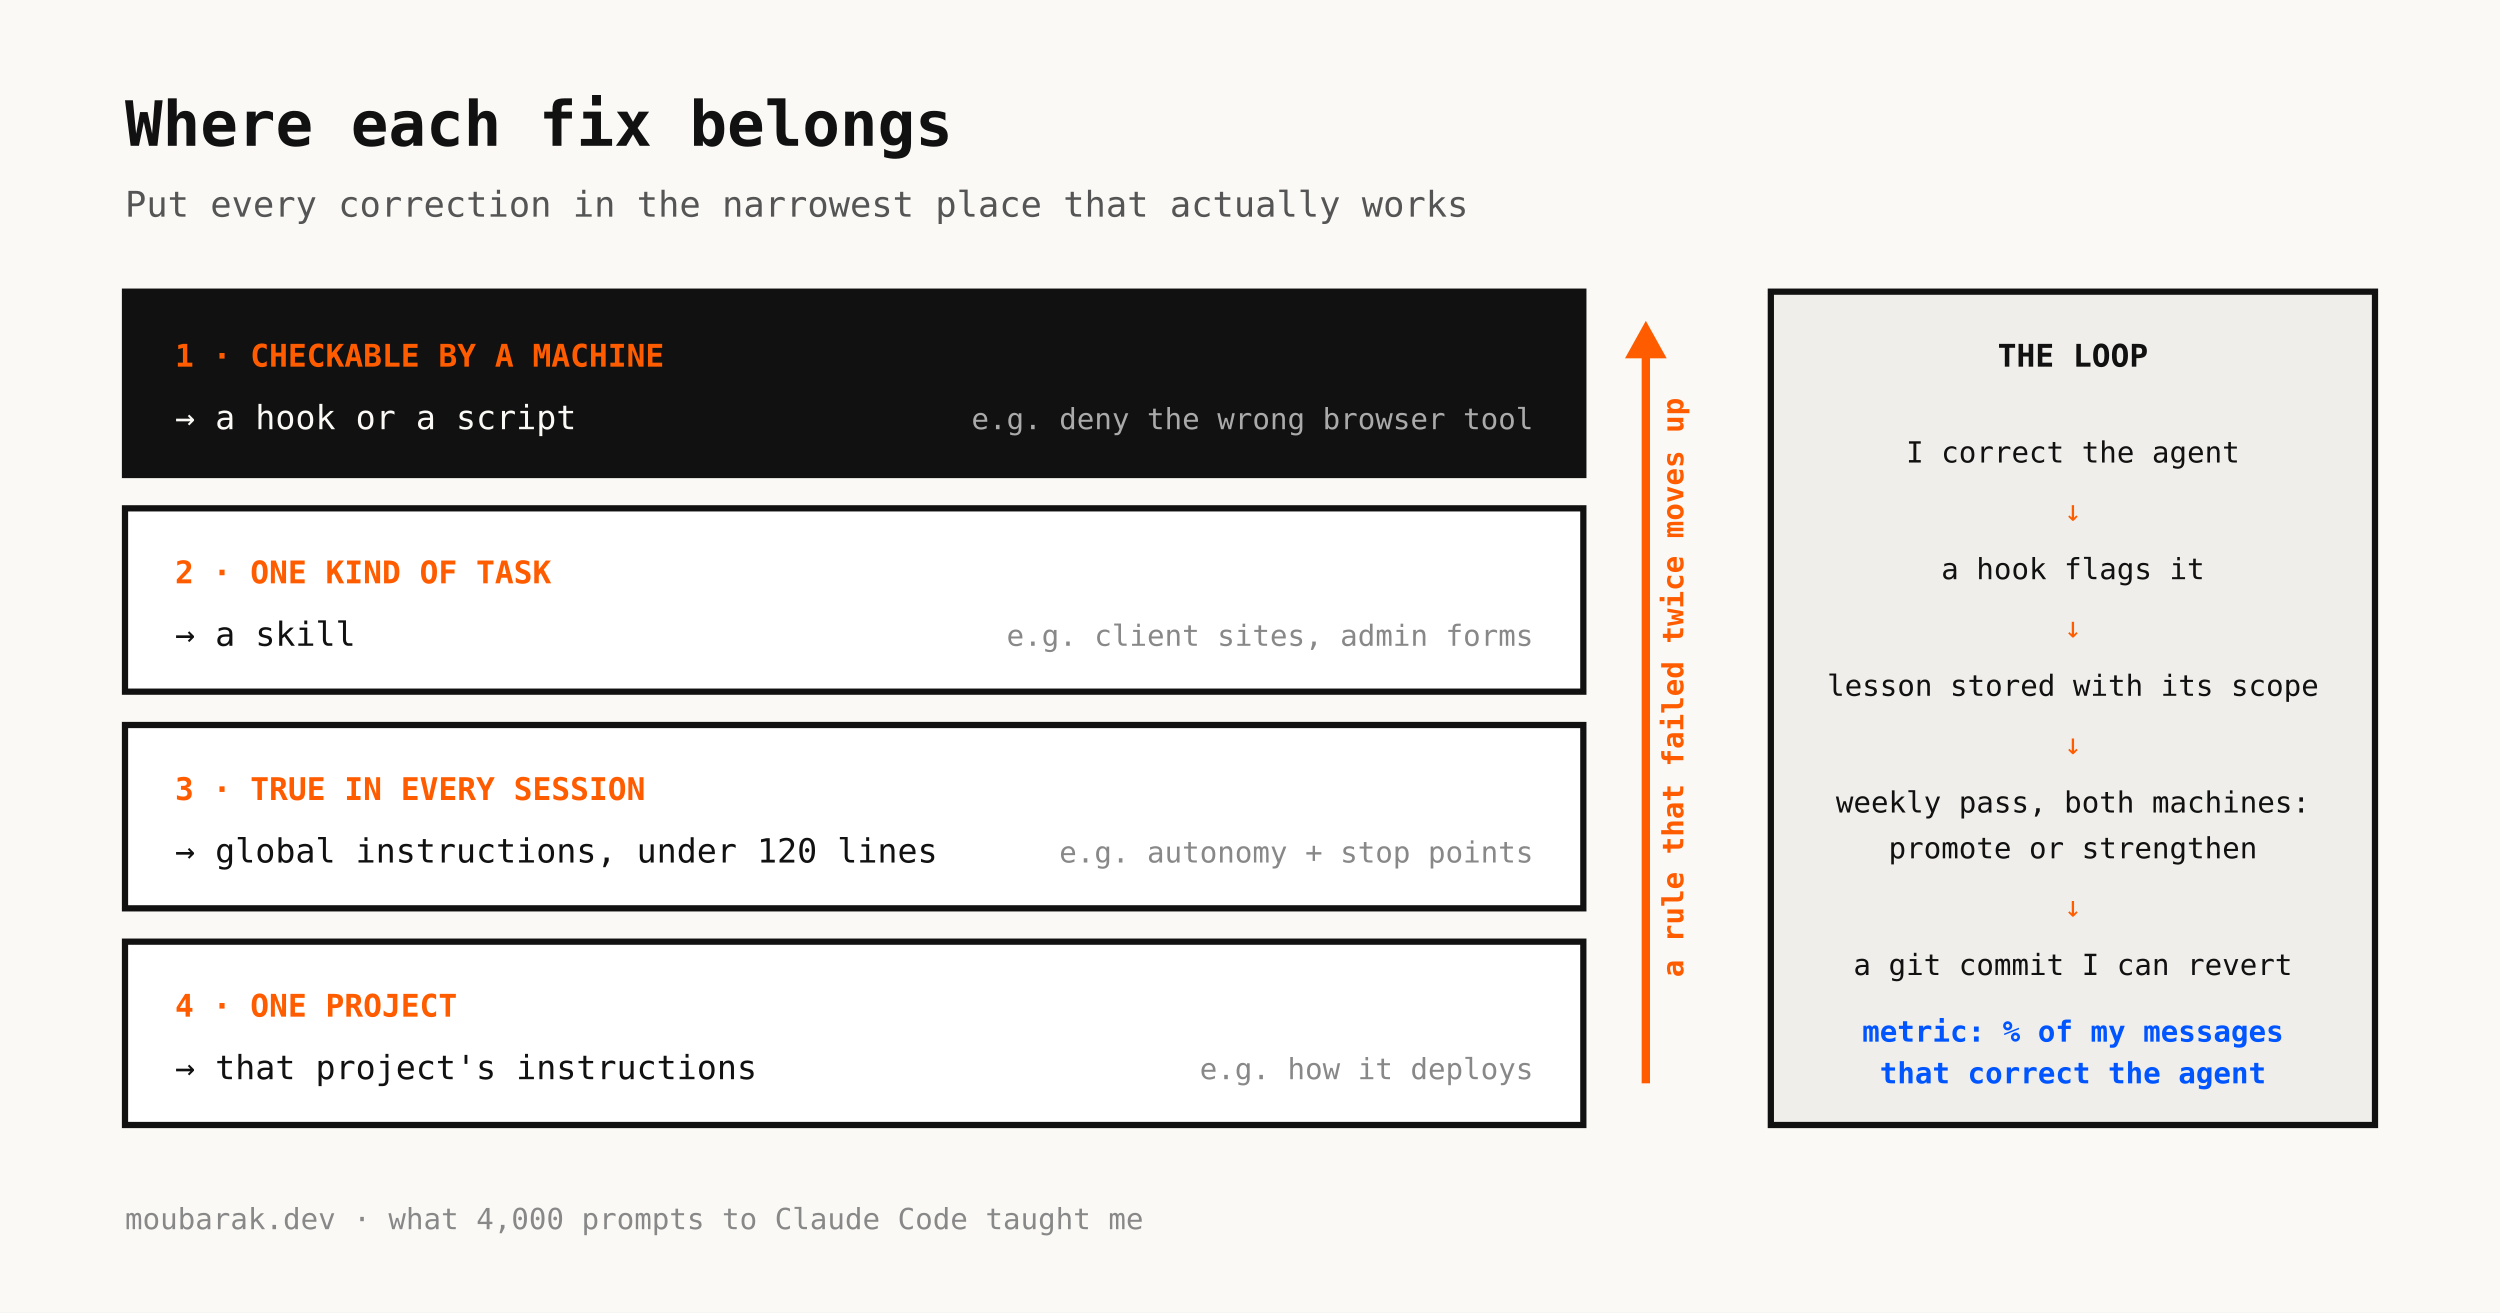
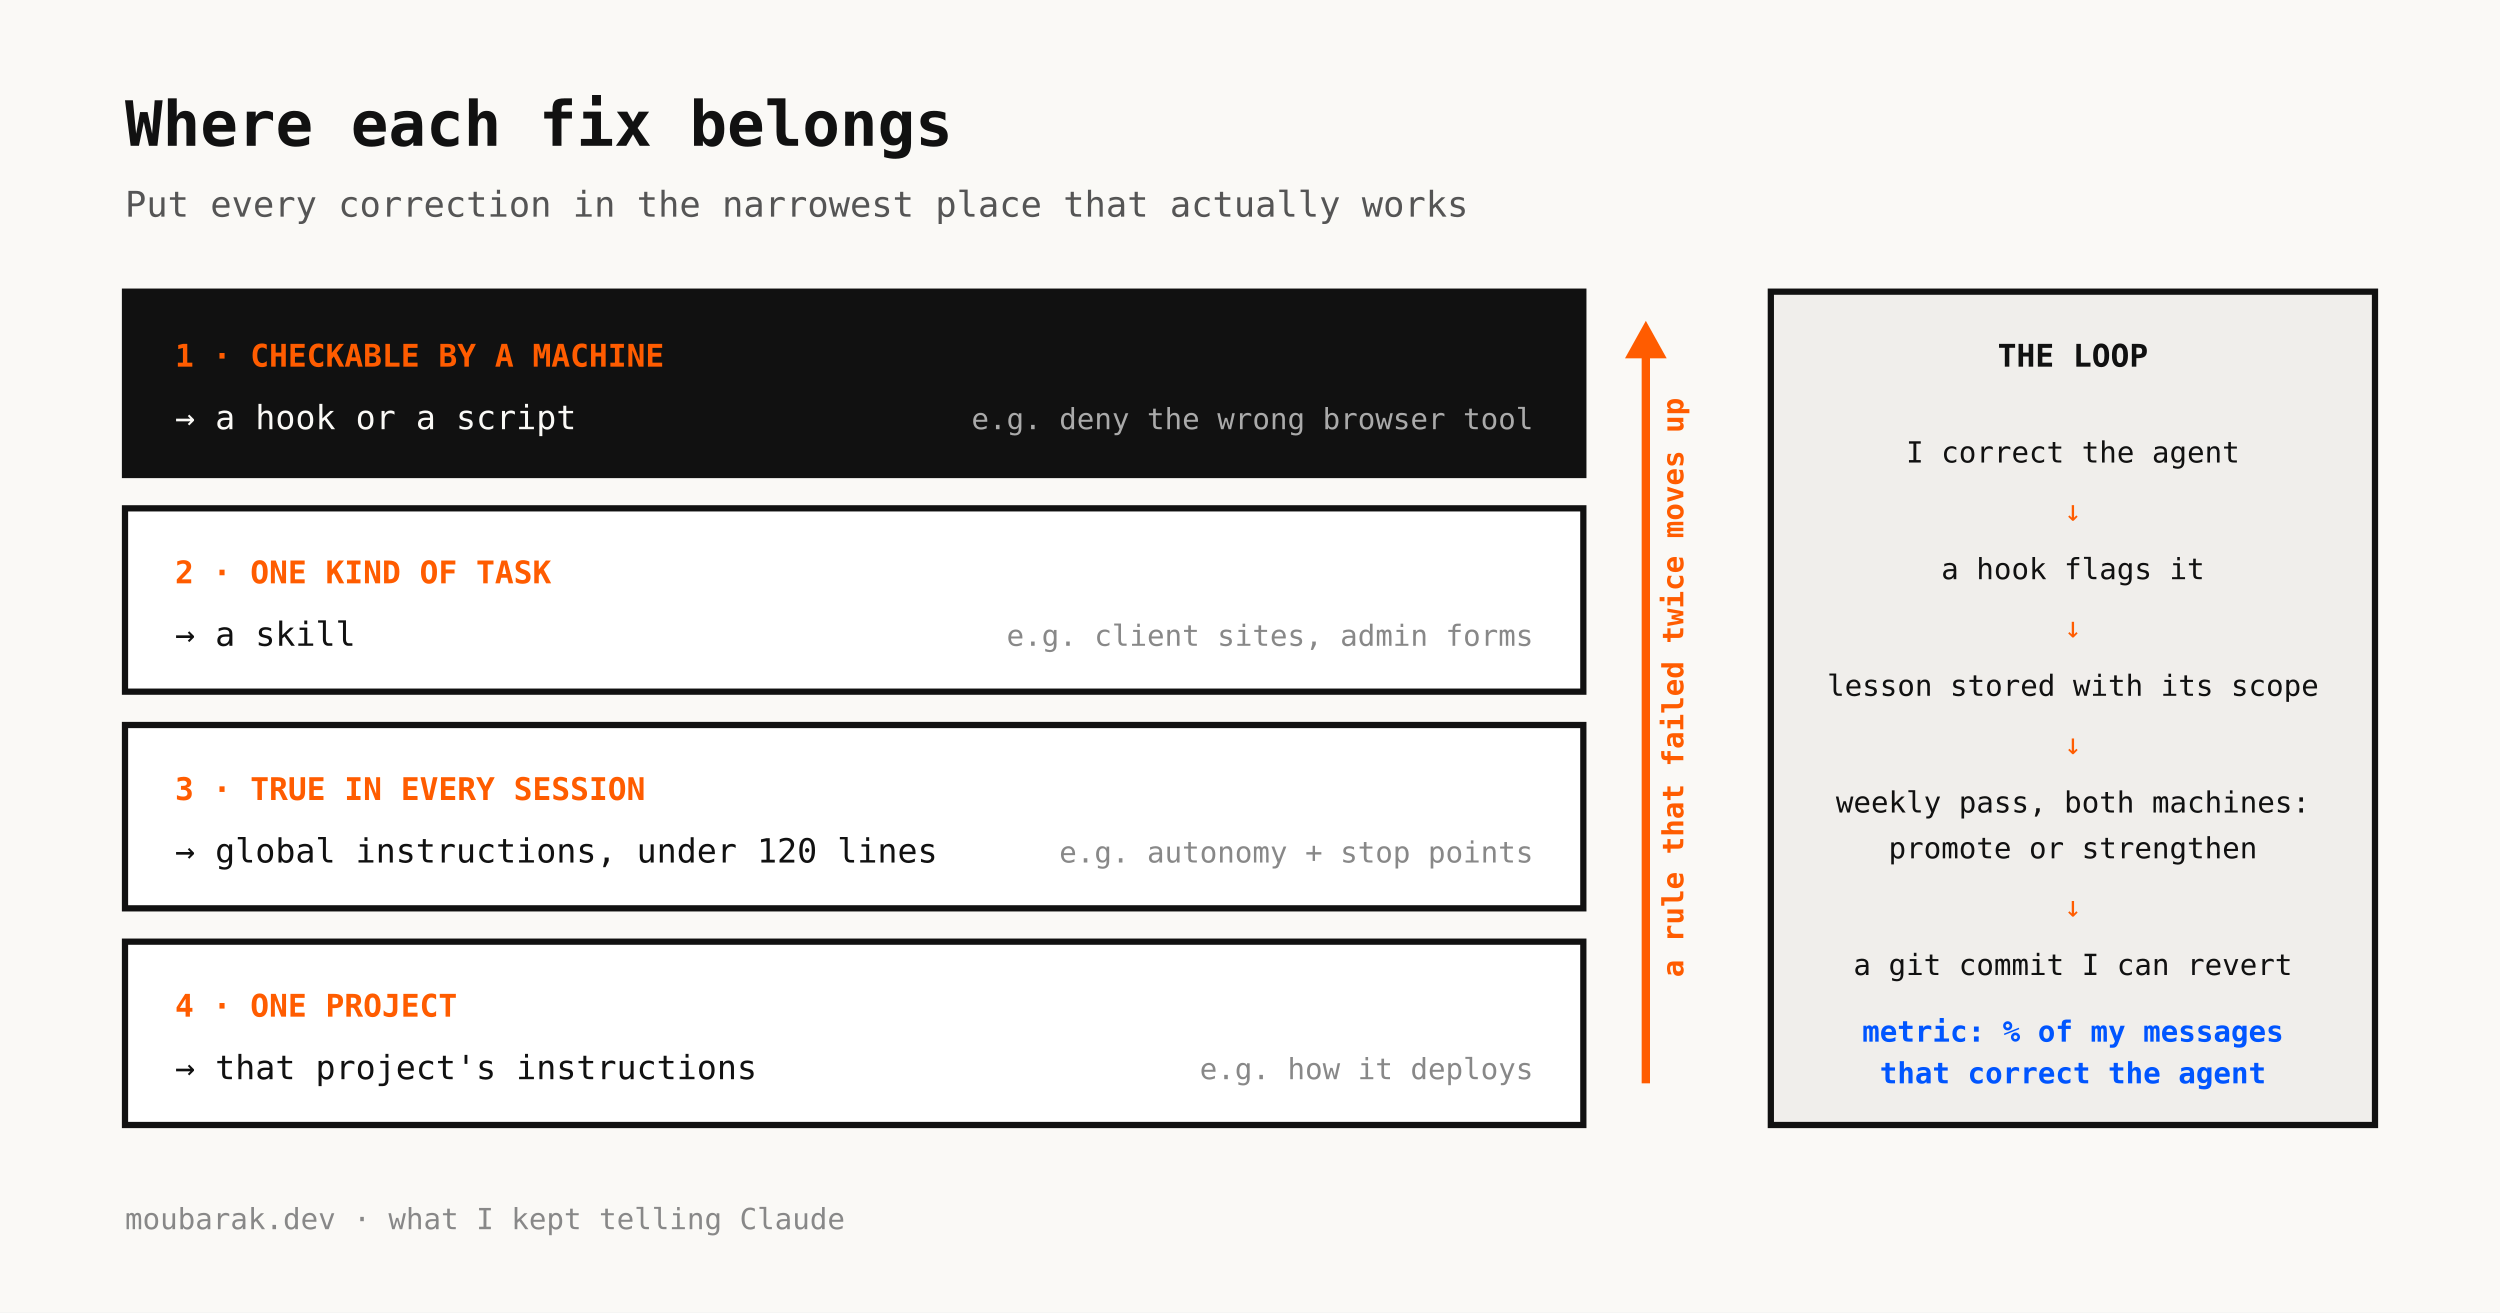
<svg xmlns="http://www.w3.org/2000/svg" viewBox="0 0 1200 630" width="1200" height="630" font-family="'JetBrains Mono', ui-monospace, monospace">
  <rect width="1200" height="630" fill="#faf9f6" />
  <text x="60" y="70" font-size="30" font-weight="800" fill="#111">Where each fix belongs</text>
  <text x="60" y="104" font-size="17" fill="#555">Put every correction in the narrowest place that actually works</text>
  <g font-size="16">
    <rect x="60" y="140" width="700" height="88" fill="#111" stroke="#111" stroke-width="3" />
    <text x="84" y="176" font-weight="800" fill="#ff5c00" font-size="15">1 · CHECKABLE BY A MACHINE</text>
    <text x="84" y="206" fill="#faf9f6">→ a hook or a script</text>
    <text x="736" y="206" fill="#aaa" text-anchor="end" font-size="14">e.g. deny the wrong browser tool</text>
    <rect x="60" y="244" width="700" height="88" fill="#fff" stroke="#111" stroke-width="3" />
    <text x="84" y="280" font-weight="800" fill="#ff5c00" font-size="15">2 · ONE KIND OF TASK</text>
    <text x="84" y="310" fill="#111">→ a skill</text>
    <text x="736" y="310" fill="#888" text-anchor="end" font-size="14">e.g. client sites, admin forms</text>
    <rect x="60" y="348" width="700" height="88" fill="#fff" stroke="#111" stroke-width="3" />
    <text x="84" y="384" font-weight="800" fill="#ff5c00" font-size="15">3 · TRUE IN EVERY SESSION</text>
    <text x="84" y="414" fill="#111">→ global instructions, under 120 lines</text>
    <text x="736" y="414" fill="#888" text-anchor="end" font-size="14">e.g. autonomy + stop points</text>
    <rect x="60" y="452" width="700" height="88" fill="#fff" stroke="#111" stroke-width="3" />
    <text x="84" y="488" font-weight="800" fill="#ff5c00" font-size="15">4 · ONE PROJECT</text>
    <text x="84" y="518" fill="#111">→ that project's instructions</text>
    <text x="736" y="518" fill="#888" text-anchor="end" font-size="14">e.g. how it deploys</text>
  </g>
  <path d="M790 520V170" stroke="#ff5c00" stroke-width="4" />
  <path d="M780 172l10-18 10 18z" fill="#ff5c00" />
  <text x="808" y="330" font-size="14" fill="#ff5c00" font-weight="700" transform="rotate(-90 808 330)" text-anchor="middle">a rule that failed twice moves up</text>
  <rect x="850" y="140" width="290" height="400" fill="#f0eeeb" stroke="#111" stroke-width="3" />
  <text x="995" y="176" font-size="15" font-weight="800" fill="#111" text-anchor="middle">THE LOOP</text>
  <g font-size="14" fill="#111" text-anchor="middle">
    <text x="995" y="222">I correct the agent</text>
    <text x="995" y="250" fill="#ff5c00">↓</text>
    <text x="995" y="278">a hook flags it</text>
    <text x="995" y="306" fill="#ff5c00">↓</text>
    <text x="995" y="334">lesson stored with its scope</text>
    <text x="995" y="362" fill="#ff5c00">↓</text>
    <text x="995" y="390">weekly pass, both machines:</text>
    <text x="995" y="412">promote or strengthen</text>
    <text x="995" y="440" fill="#ff5c00">↓</text>
    <text x="995" y="468">a git commit I can revert</text>
    <text x="995" y="500" fill="#0055ff" font-weight="700">metric: % of my messages</text>
    <text x="995" y="520" fill="#0055ff" font-weight="700">that correct the agent</text>
  </g>
-   <text x="60" y="590" font-size="14" fill="#888">moubarak.dev · what 4,000 prompts to Claude Code taught me</text>
+   <text x="60" y="590" font-size="14" fill="#888">moubarak.dev · what I kept telling Claude</text>
</svg>
